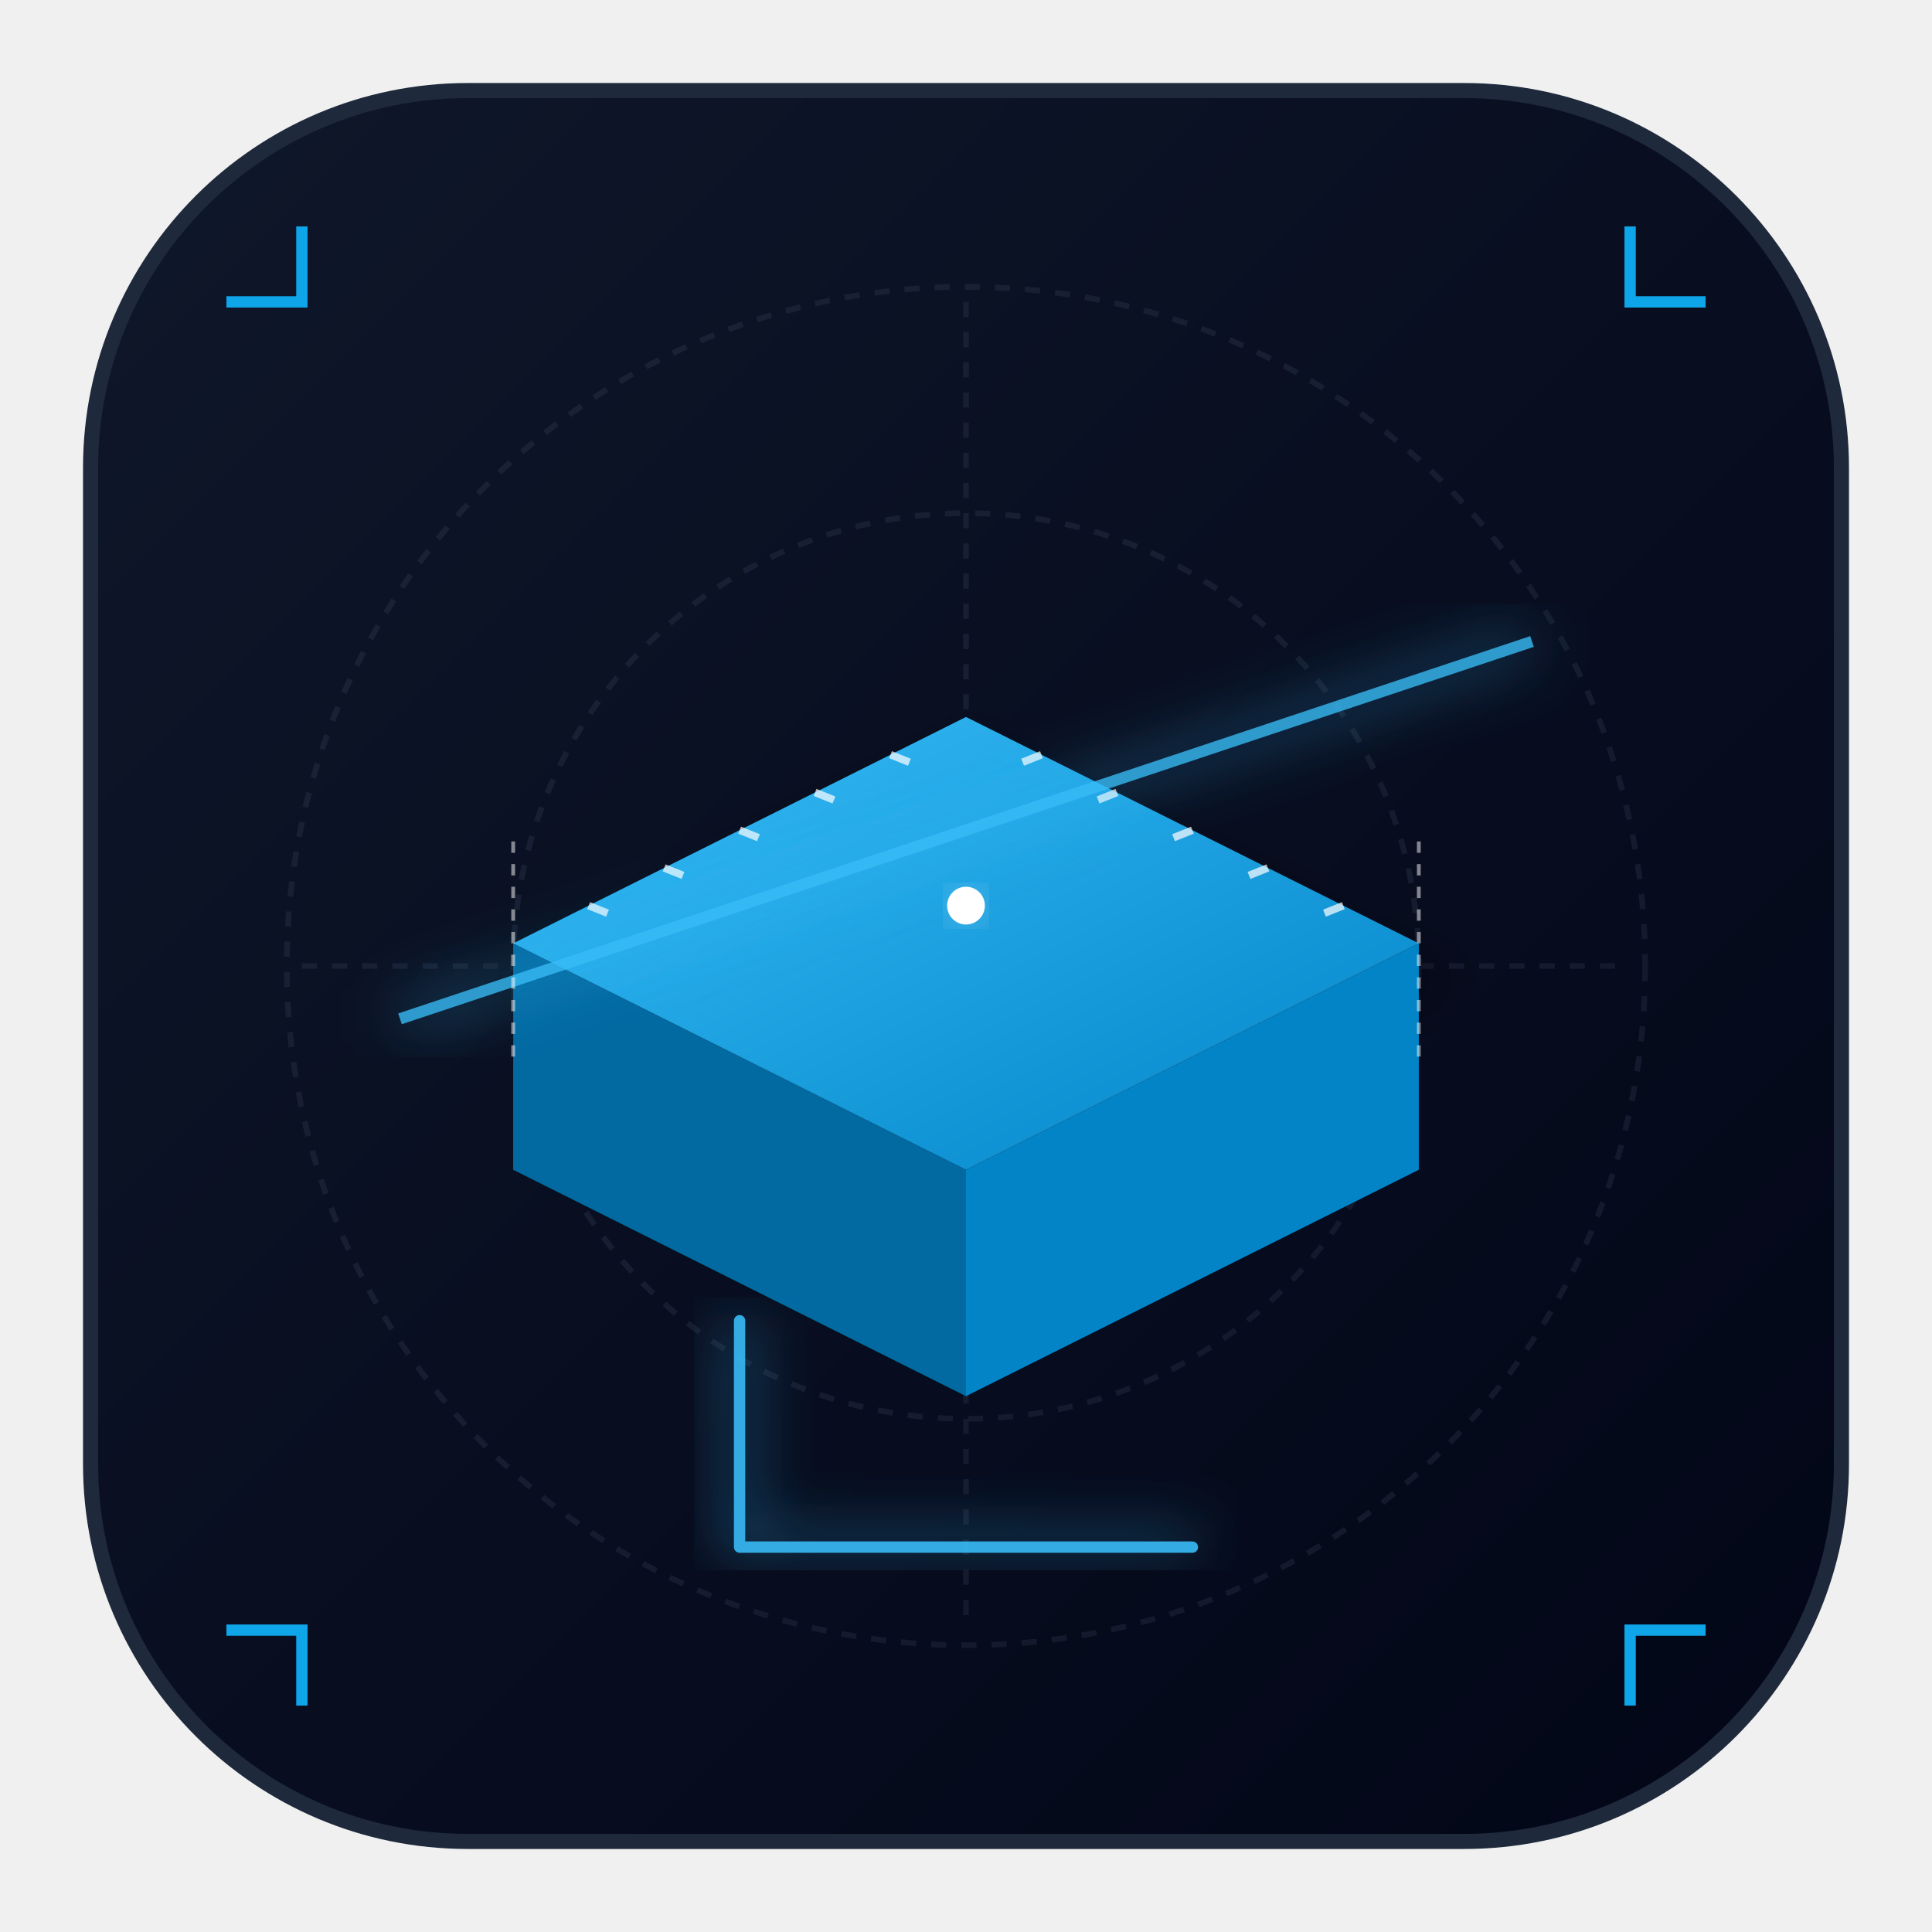
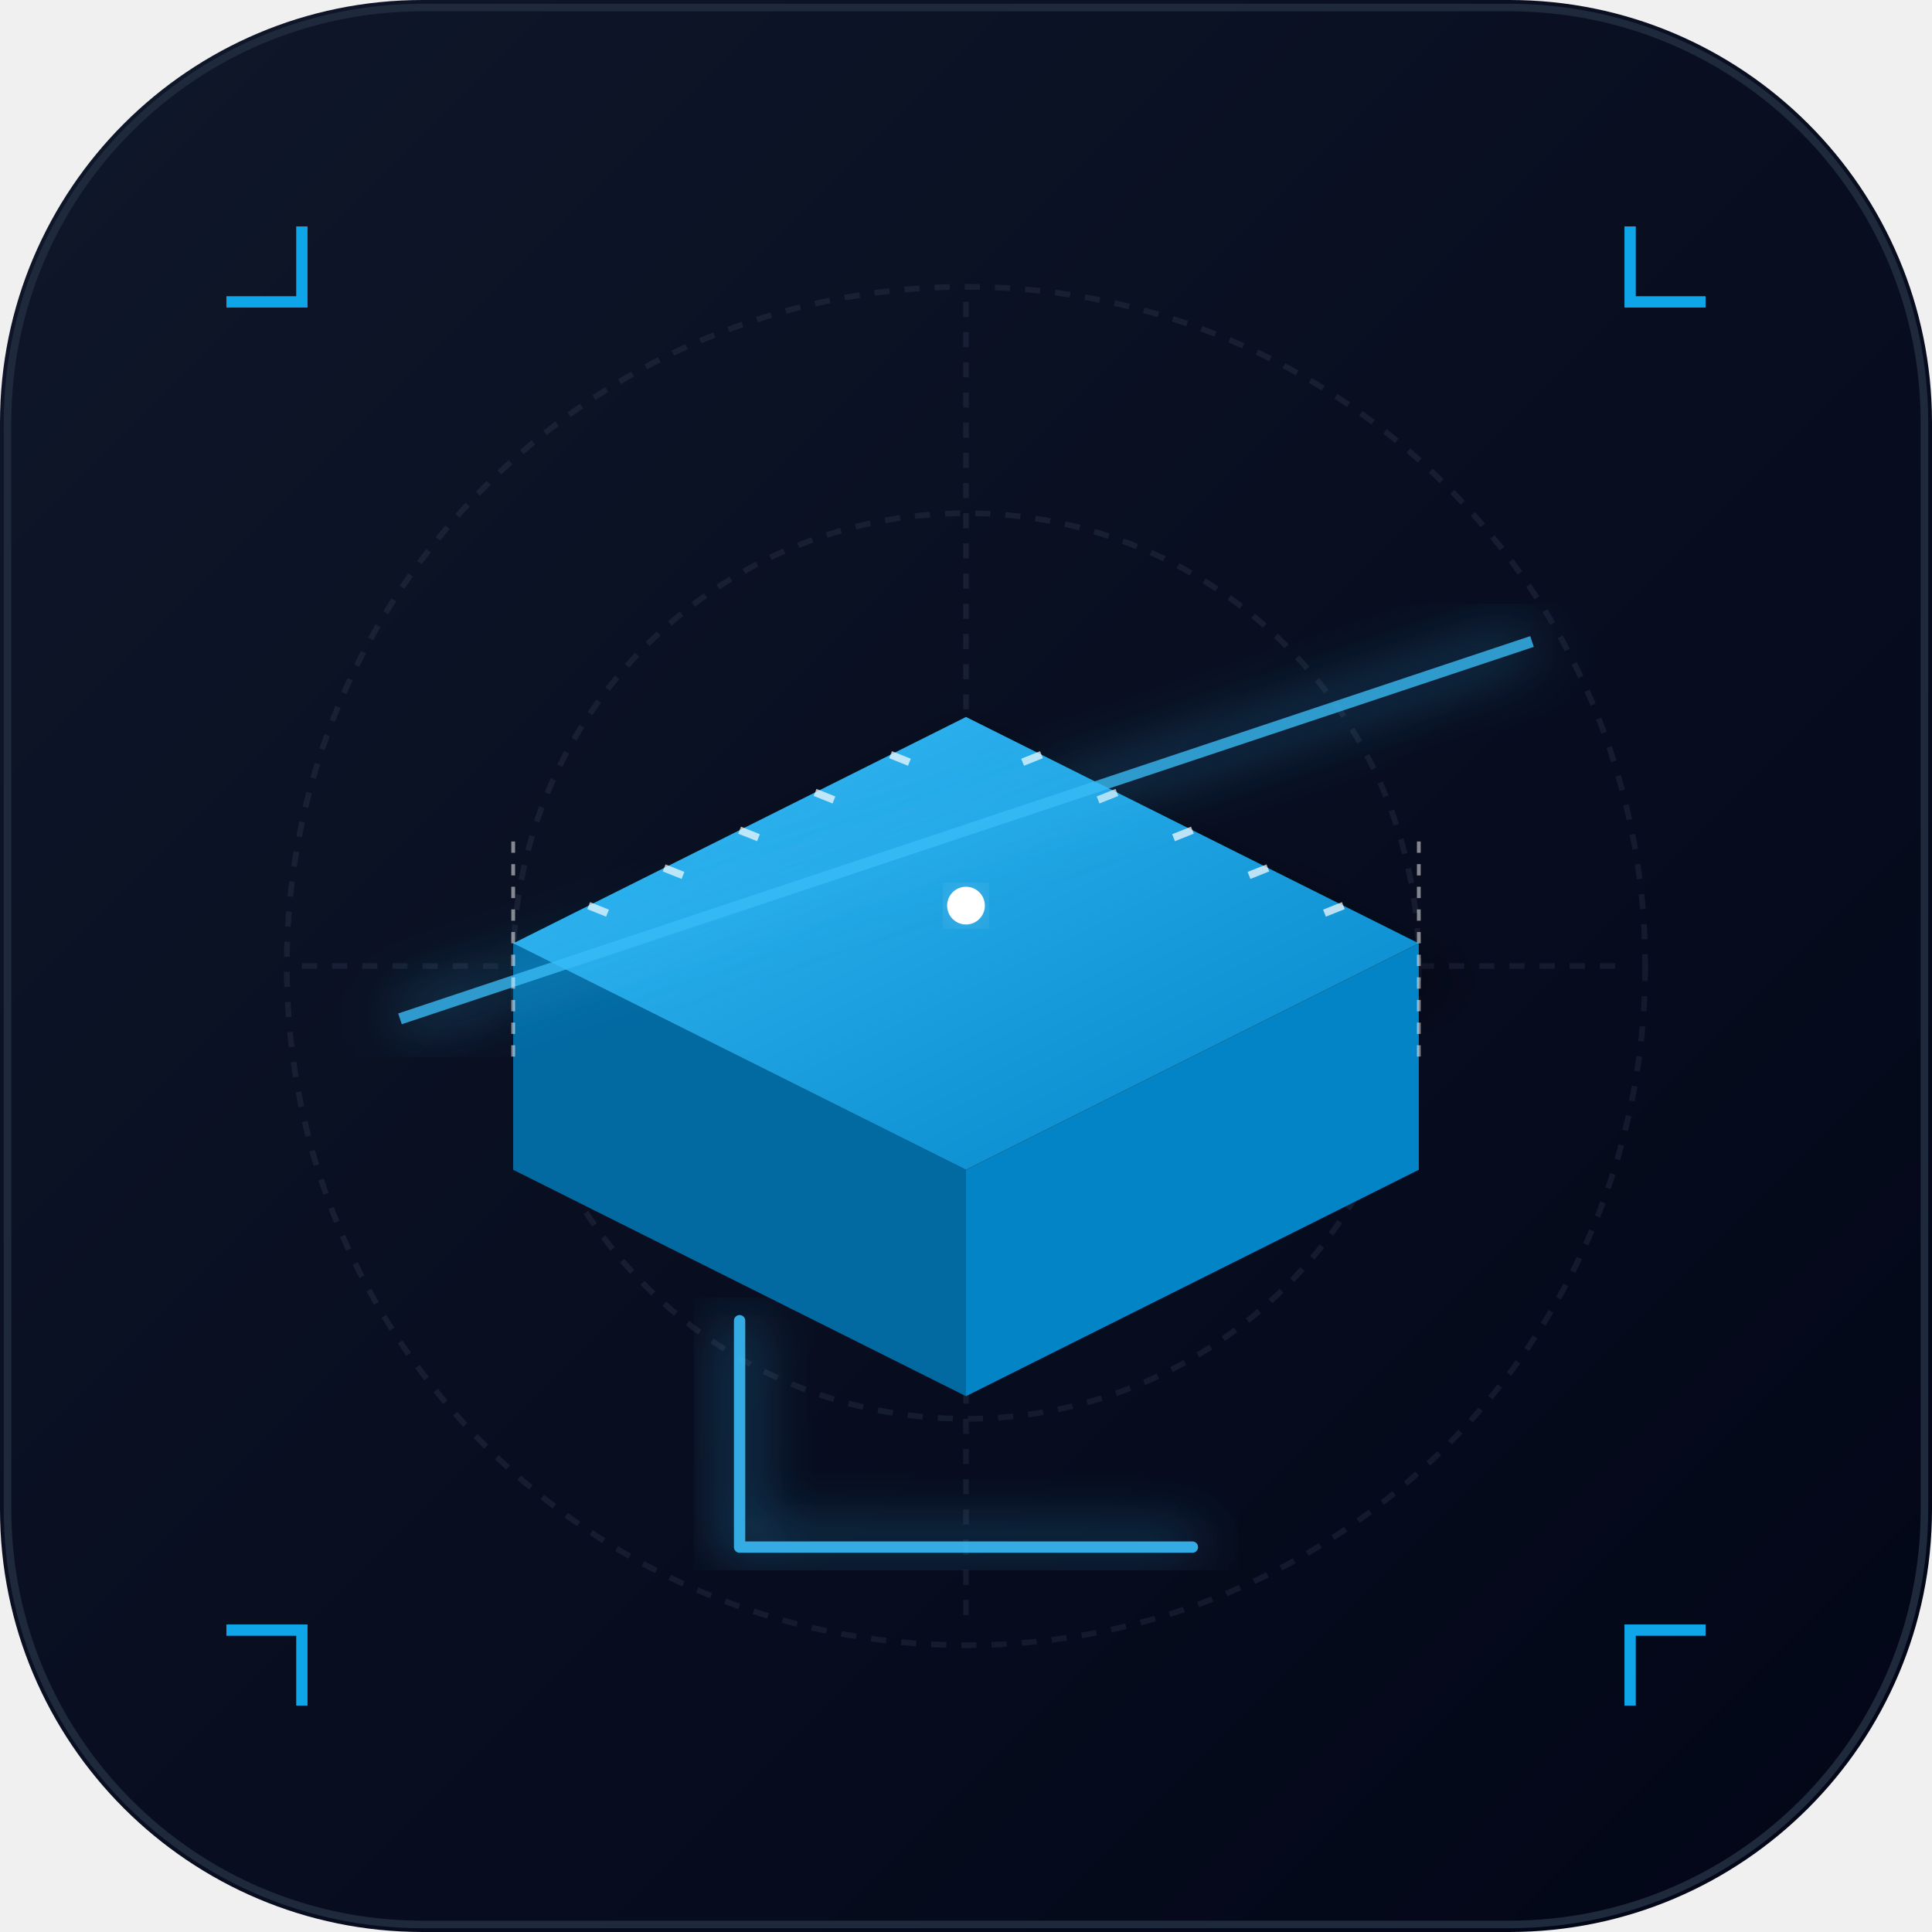
<svg xmlns="http://www.w3.org/2000/svg" viewBox="0 0 512 512" width="100%" height="100%">
  <defs>
    <linearGradient id="bg-grad" x1="0%" y1="0%" x2="100%" y2="100%">
      <stop offset="0%" stop-color="#0f172a" />
      <stop offset="100%" stop-color="#020617" />
    </linearGradient>
    <linearGradient id="slab-grad" x1="0%" y1="0%" x2="100%" y2="100%">
      <stop offset="0%" stop-color="#38bdf8" />
      <stop offset="100%" stop-color="#0284c7" />
    </linearGradient>
    <linearGradient id="accent-grad" x1="0%" y1="0%" x2="100%" y2="100%">
      <stop offset="0%" stop-color="#ffffff" />
      <stop offset="100%" stop-color="#94a3b8" />
    </linearGradient>
    <filter id="glow" x="-10%" y="-10%" width="120%" height="120%">
      <feGaussianBlur stdDeviation="8" result="blur" />
      <feComposite in="SourceGraphic" in2="blur" operator="over" />
    </filter>
  </defs>
-   <rect x="24" y="24" width="464" height="464" rx="100" fill="url(#bg-grad)" stroke="#1e293b" stroke-width="4" />
+   <rect width="512" height="512" rx="112" fill="url(#bg-grad)" />
+   <rect x="2" y="2" width="508" height="508" rx="110" fill="none" stroke="#1e293b" stroke-width="2" />
  <g opacity="0.15" stroke="#64748b" stroke-width="1.5" stroke-dasharray="4 4">
    <line x1="80" y1="256" x2="432" y2="256" />
    <line x1="256" y1="80" x2="256" y2="432" />
    <circle cx="256" cy="256" r="120" fill="none" />
    <circle cx="256" cy="256" r="180" fill="none" />
  </g>
  <g transform="translate(256, 240)">
    <path d="M -130,20 L 0,-45 L 130,20 L 0,85 Z" fill="#000000" opacity="0.4" filter="blur(6px)" />
    <path d="M -120,10 L 0,70 L 0,130 L -120,70 Z" fill="#0369a1" />
    <path d="M 0,70 L 120,10 L 120,70 L 0,130 Z" fill="#0284c7" />
    <path d="M -120,10 L 0,-50 L 120,10 L 0,70 Z" fill="url(#slab-grad)" />
    <path d="M -100,0 L -95,2 M -80,-10 L -75,-8 M -60,-20 L -55,-18 M -40,-30 L -35,-28 M -20,-40 L -15,-38" stroke="#ffffff" stroke-width="2" opacity="0.7" />
    <path d="M 100,0 L 95,2 M 80,-10 L 75,-8 M 60,-20 L 55,-18 M 40,-30 L 35,-28 M 20,-40 L 15,-38" stroke="#ffffff" stroke-width="2" opacity="0.7" />
    <path d="M -150,30 L 150,-70" stroke="#38bdf8" stroke-width="3" filter="url(#glow)" opacity="0.8" />
    <path d="M -120,40 L -120,-20 M 120,40 L 120,-20" stroke="#ffffff" stroke-width="1" stroke-dasharray="3 3" opacity="0.5" />
    <path d="M -120,-10 L 120,-10" stroke="url(#accent-grad)" stroke-width="2" marker-start="url(#arrow)" marker-end="url(#arrow)" />
    <path d="M -60,110 L -60,170 L 60,170" stroke="#38bdf8" stroke-width="3" fill="none" stroke-linecap="round" stroke-linejoin="round" opacity="0.9" filter="url(#glow)" />
  </g>
  <path d="M 60,80 L 80,80 L 80,60" fill="none" stroke="#0ea5e9" stroke-width="3" />
  <path d="M 452,80 L 432,80 L 432,60" fill="none" stroke="#0ea5e9" stroke-width="3" />
  <path d="M 60,432 L 80,432 L 80,452" fill="none" stroke="#0ea5e9" stroke-width="3" />
  <path d="M 452,432 L 432,432 L 432,452" fill="none" stroke="#0ea5e9" stroke-width="3" />
  <circle cx="256" cy="240" r="5" fill="#ffffff" filter="url(#glow)" />
</svg>
